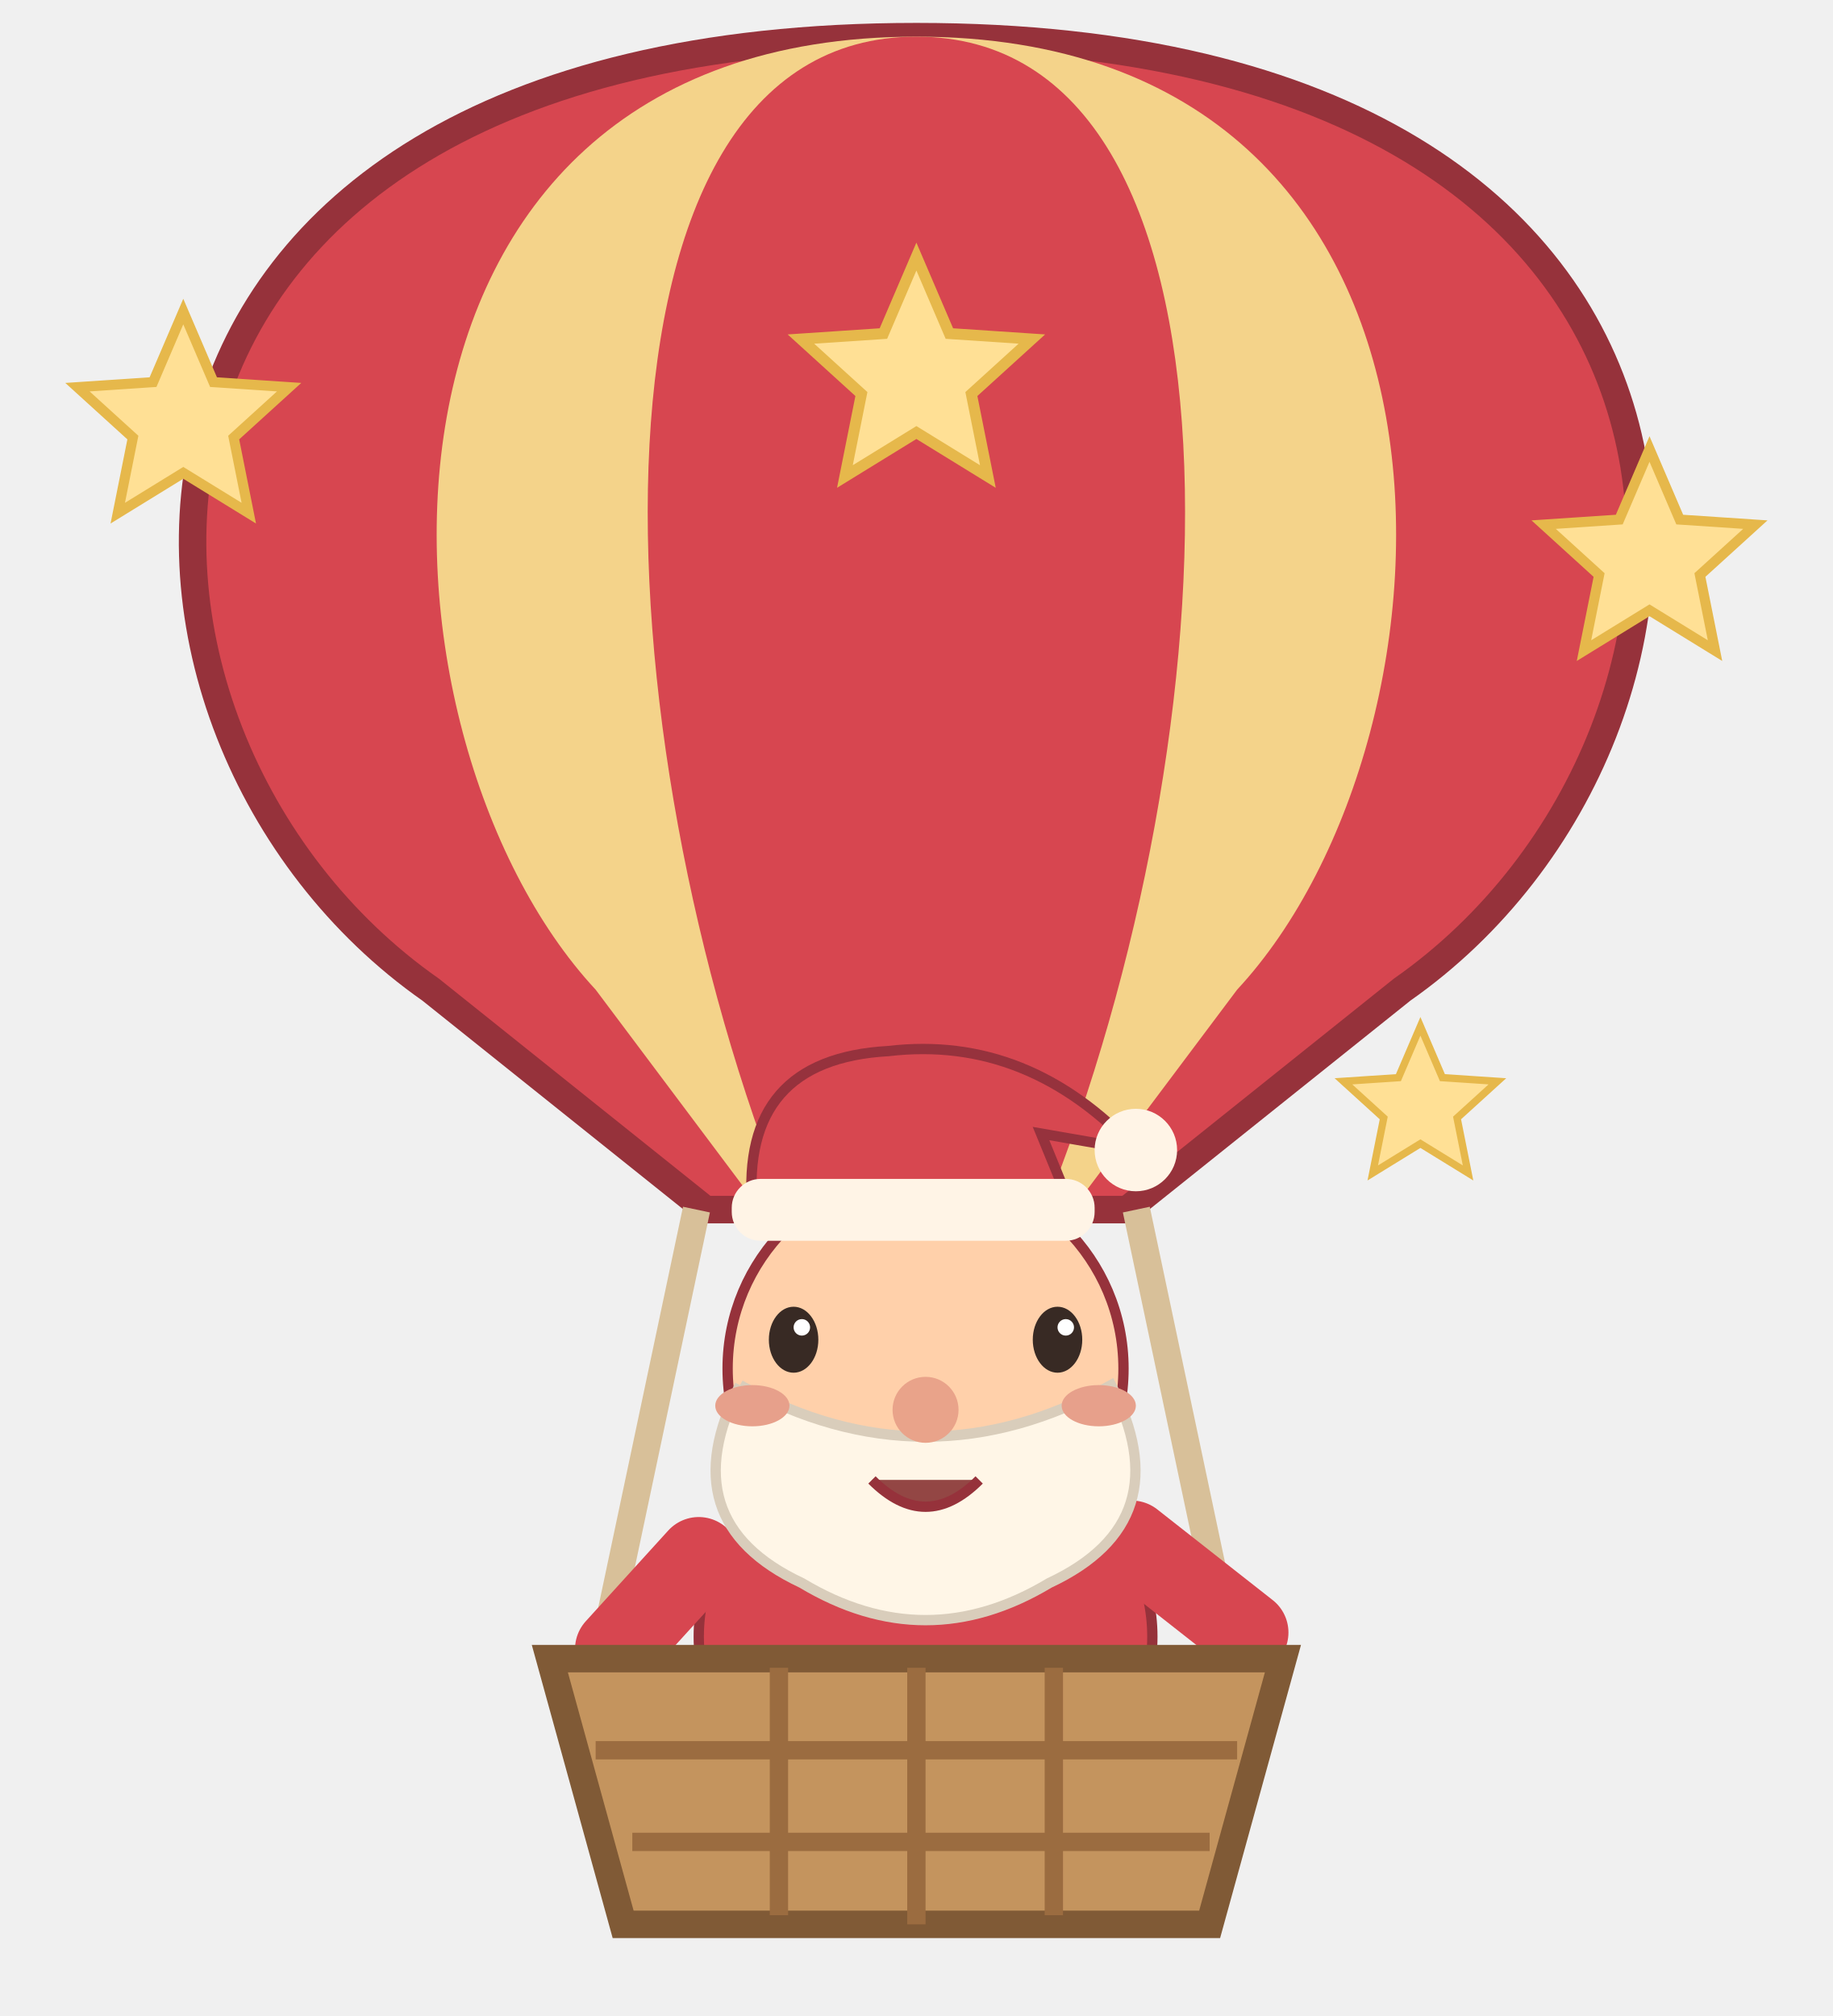
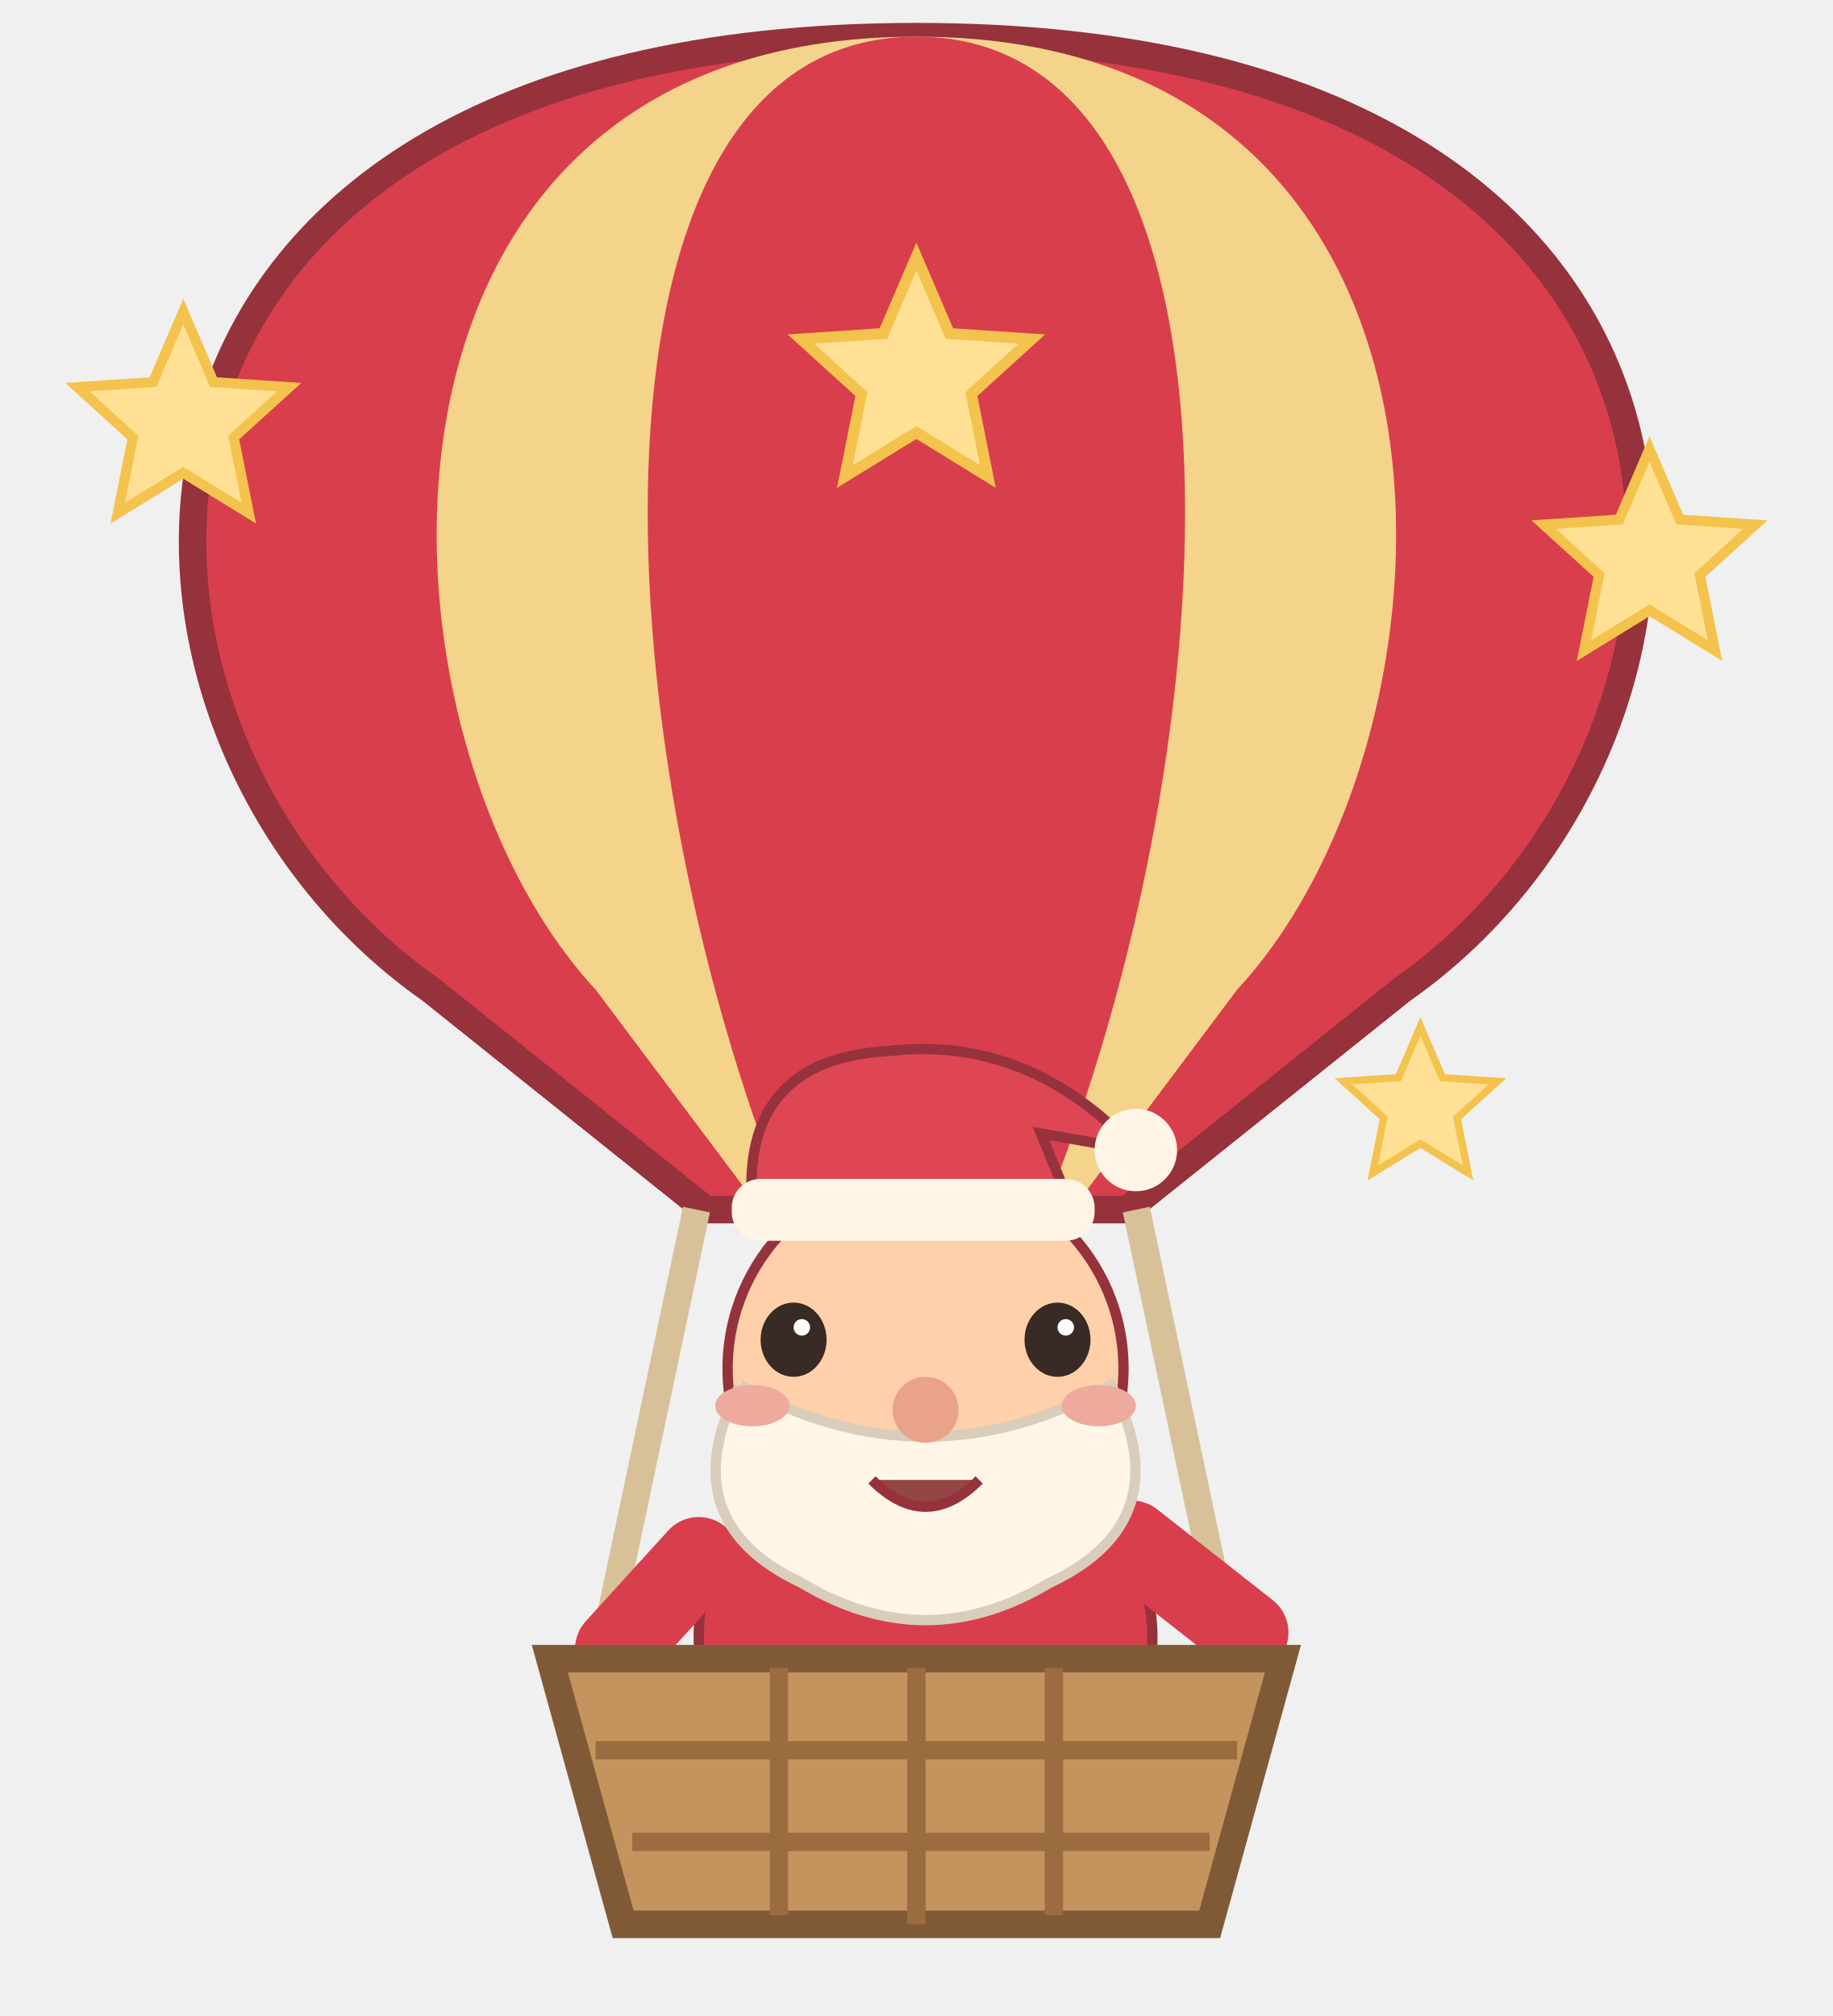
<svg xmlns="http://www.w3.org/2000/svg" viewBox="0 0 200 220">
-   <path d="M100 4C5 4 7 80 47 108L77 132H123L153 108C193 80 195 4 100 4Z" fill="#d74650" stroke="#96323b" stroke-width="3" />
+   <path d="M100 4C5 4 7 80 47 108L77 132H123L153 108C193 80 195 4 100 4Z" fill="#d93e4c" stroke="#96323b" stroke-width="3" />
  <path d="M100 4C36 4 39 80 65 108L83 132H117L135 108C161 80 164 4 100 4Z" fill="#f4d38a" />
-   <path d="M100 4C62 4 65 80 86 132H114C135 80 138 4 100 4Z" fill="#d74650" />
+   <path d="M100 4C62 4 65 80 86 132H114C135 80 138 4 100 4Z" fill="#d93e4c" />
  <path d="M76 132L65 184M124 132L135 184" stroke="#d8c099" stroke-width="3" />
  <g transform="translate(56 112) scale(.45)">
    <g stroke="#96323b" stroke-width="2.5">
      <path class="bt-step" d="M57 180H86V204H50Q43 196 57 180" fill="#26303b" />
      <path class="bt-step2" d="M115 180H143Q157 196 150 204H115Z" fill="#26303b" />
-       <ellipse cx="100" cy="148" rx="55" ry="48" fill="#d74650" />
+       <ellipse cx="100" cy="148" rx="55" ry="48" fill="#d93e4c" />
      <path d="M49 154H151V169H49Z" fill="#303039" />
-       <rect x="89" y="152" width="22" height="19" rx="3" fill="#e6b84b" />
-       <path d="M45 129L25 151" stroke="#d74650" stroke-width="20" stroke-linecap="round" />
-       <path class="bt-wave" d="M150 125L178 147" stroke="#d74650" stroke-width="20" stroke-linecap="round" />
+       <rect x="89" y="152" width="22" height="19" rx="3" fill="#f4c34d" />
+       <path d="M45 129L25 151" stroke="#d93e4c" stroke-width="20" stroke-linecap="round" />
+       <path class="bt-wave" d="M150 125L178 147" stroke="#d93e4c" stroke-width="20" stroke-linecap="round" />
      <circle cx="100" cy="83" r="48" fill="#ffd0aa" />
      <path d="M55 87Q38 120 70 135Q100 153 130 135Q162 120 145 87Q100 112 55 87" fill="#fff6e7" stroke="#d9cdbb" />
      <path d="M87 110Q100 123 113 110" fill="#934644" />
    </g>
    <g fill="#382a24">
-       <ellipse cx="68" cy="76" rx="6" ry="8" />
-       <ellipse cx="132" cy="76" rx="6" ry="8" />
+       <ellipse cx="68" cy="76" rx="8" ry="9" />
+       <ellipse cx="132" cy="76" rx="8" ry="9" />
    </g>
    <g fill="white">
      <circle cx="70" cy="73" r="2" />
      <circle cx="134" cy="73" r="2" />
    </g>
-     <g fill="#e7a08b">
+     <g fill="#edaa9d">
      <ellipse cx="58" cy="92" rx="9" ry="5" />
      <ellipse cx="142" cy="92" rx="9" ry="5" />
    </g>
    <circle cx="100" cy="93" r="8" fill="#e9a38a" />
-     <path d="M58 44Q55 8 91 6Q125 2 151 30L128 26L137 48Z" fill="#d74750" stroke="#96323d" stroke-width="2.5" />
+     <path d="M58 44Q55 8 91 6Q125 2 151 30L128 26L137 48Z" fill="#df4653" stroke="#96323d" stroke-width="2.5" />
    <circle cx="151" cy="30" r="10" fill="#fff4e6" />
    <rect x="53" y="37" width="88" height="15" rx="7" fill="#fff4e6" />
  </g>
  <path d="M60 181H140L132 210H68Z" fill="#c4945e" stroke="#805a36" stroke-width="3" />
  <path d="M65 191H135M69 201H132M85 182V209M100 182V210M115 182V209" stroke="#9b6c40" stroke-width="2" />
  <g class="bt-new-grow">
    <g transform="translate(20 45) scale(0.55)">
-       <path d="M0 -20L6 -6L21 -5L10 5L13 20L0 12L-13 20L-10 5L-21 -5L-6 -6Z" fill="#ffe095" stroke="#e6b84b" stroke-width="2" />
+       <path d="M0 -20L6 -6L21 -5L10 5L13 20L0 12L-13 20L-10 5L-21 -5L-6 -6Z" fill="#ffe095" stroke="#f4c34d" stroke-width="2" />
    </g>
    <g transform="translate(180 60) scale(0.55)">
-       <path d="M0 -20L6 -6L21 -5L10 5L13 20L0 12L-13 20L-10 5L-21 -5L-6 -6Z" fill="#ffe095" stroke="#e6b84b" stroke-width="2" />
+       <path d="M0 -20L6 -6L21 -5L10 5L13 20L0 12L-13 20L-10 5L-21 -5L-6 -6Z" fill="#ffe095" stroke="#f4c34d" stroke-width="2" />
    </g>
    <g transform="translate(100 40) scale(0.6)">
-       <path d="M0 -20L6 -6L21 -5L10 5L13 20L0 12L-13 20L-10 5L-21 -5L-6 -6Z" fill="#ffe095" stroke="#e6b84b" stroke-width="2" />
+       <path d="M0 -20L6 -6L21 -5L10 5L13 20L0 12L-13 20L-10 5L-21 -5L-6 -6Z" fill="#ffe095" stroke="#f4c34d" stroke-width="2" />
    </g>
    <g transform="translate(155 120) scale(0.4)">
-       <path d="M0 -20L6 -6L21 -5L10 5L13 20L0 12L-13 20L-10 5L-21 -5L-6 -6Z" fill="#ffe095" stroke="#e6b84b" stroke-width="2" />
+       <path d="M0 -20L6 -6L21 -5L10 5L13 20L0 12L-13 20L-10 5L-21 -5L-6 -6Z" fill="#ffe095" stroke="#f4c34d" stroke-width="2" />
    </g>
  </g>
</svg>
